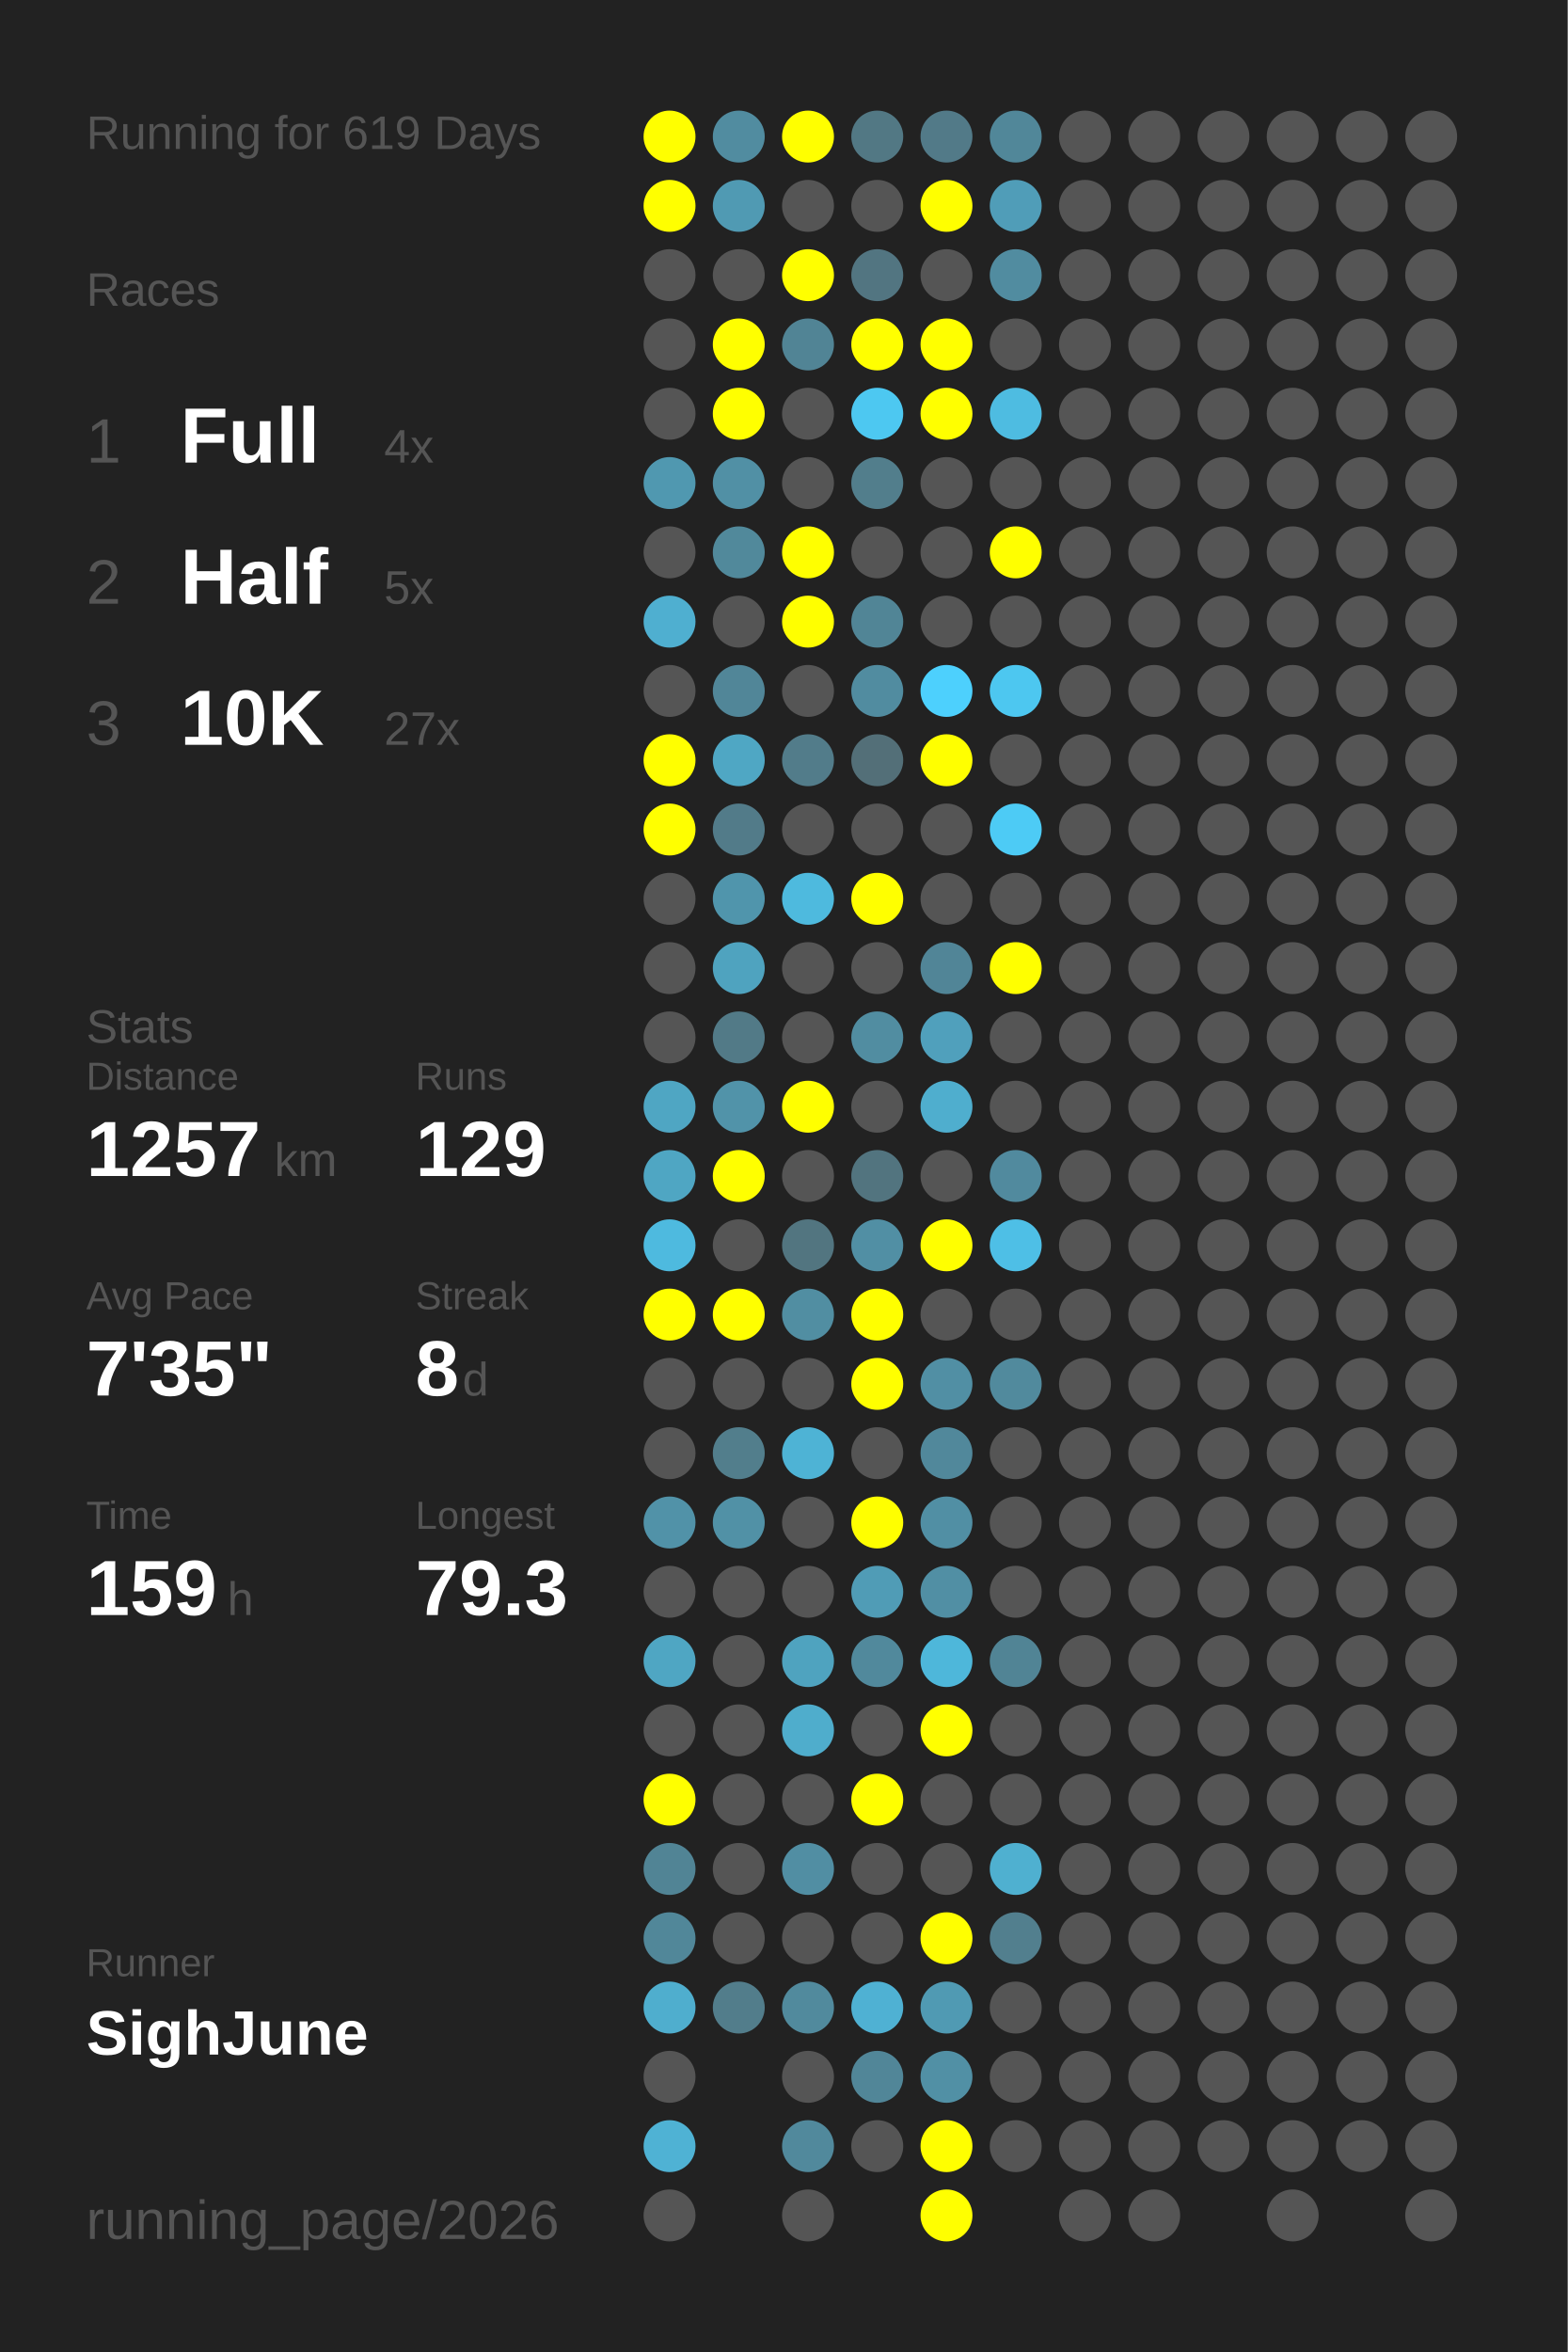
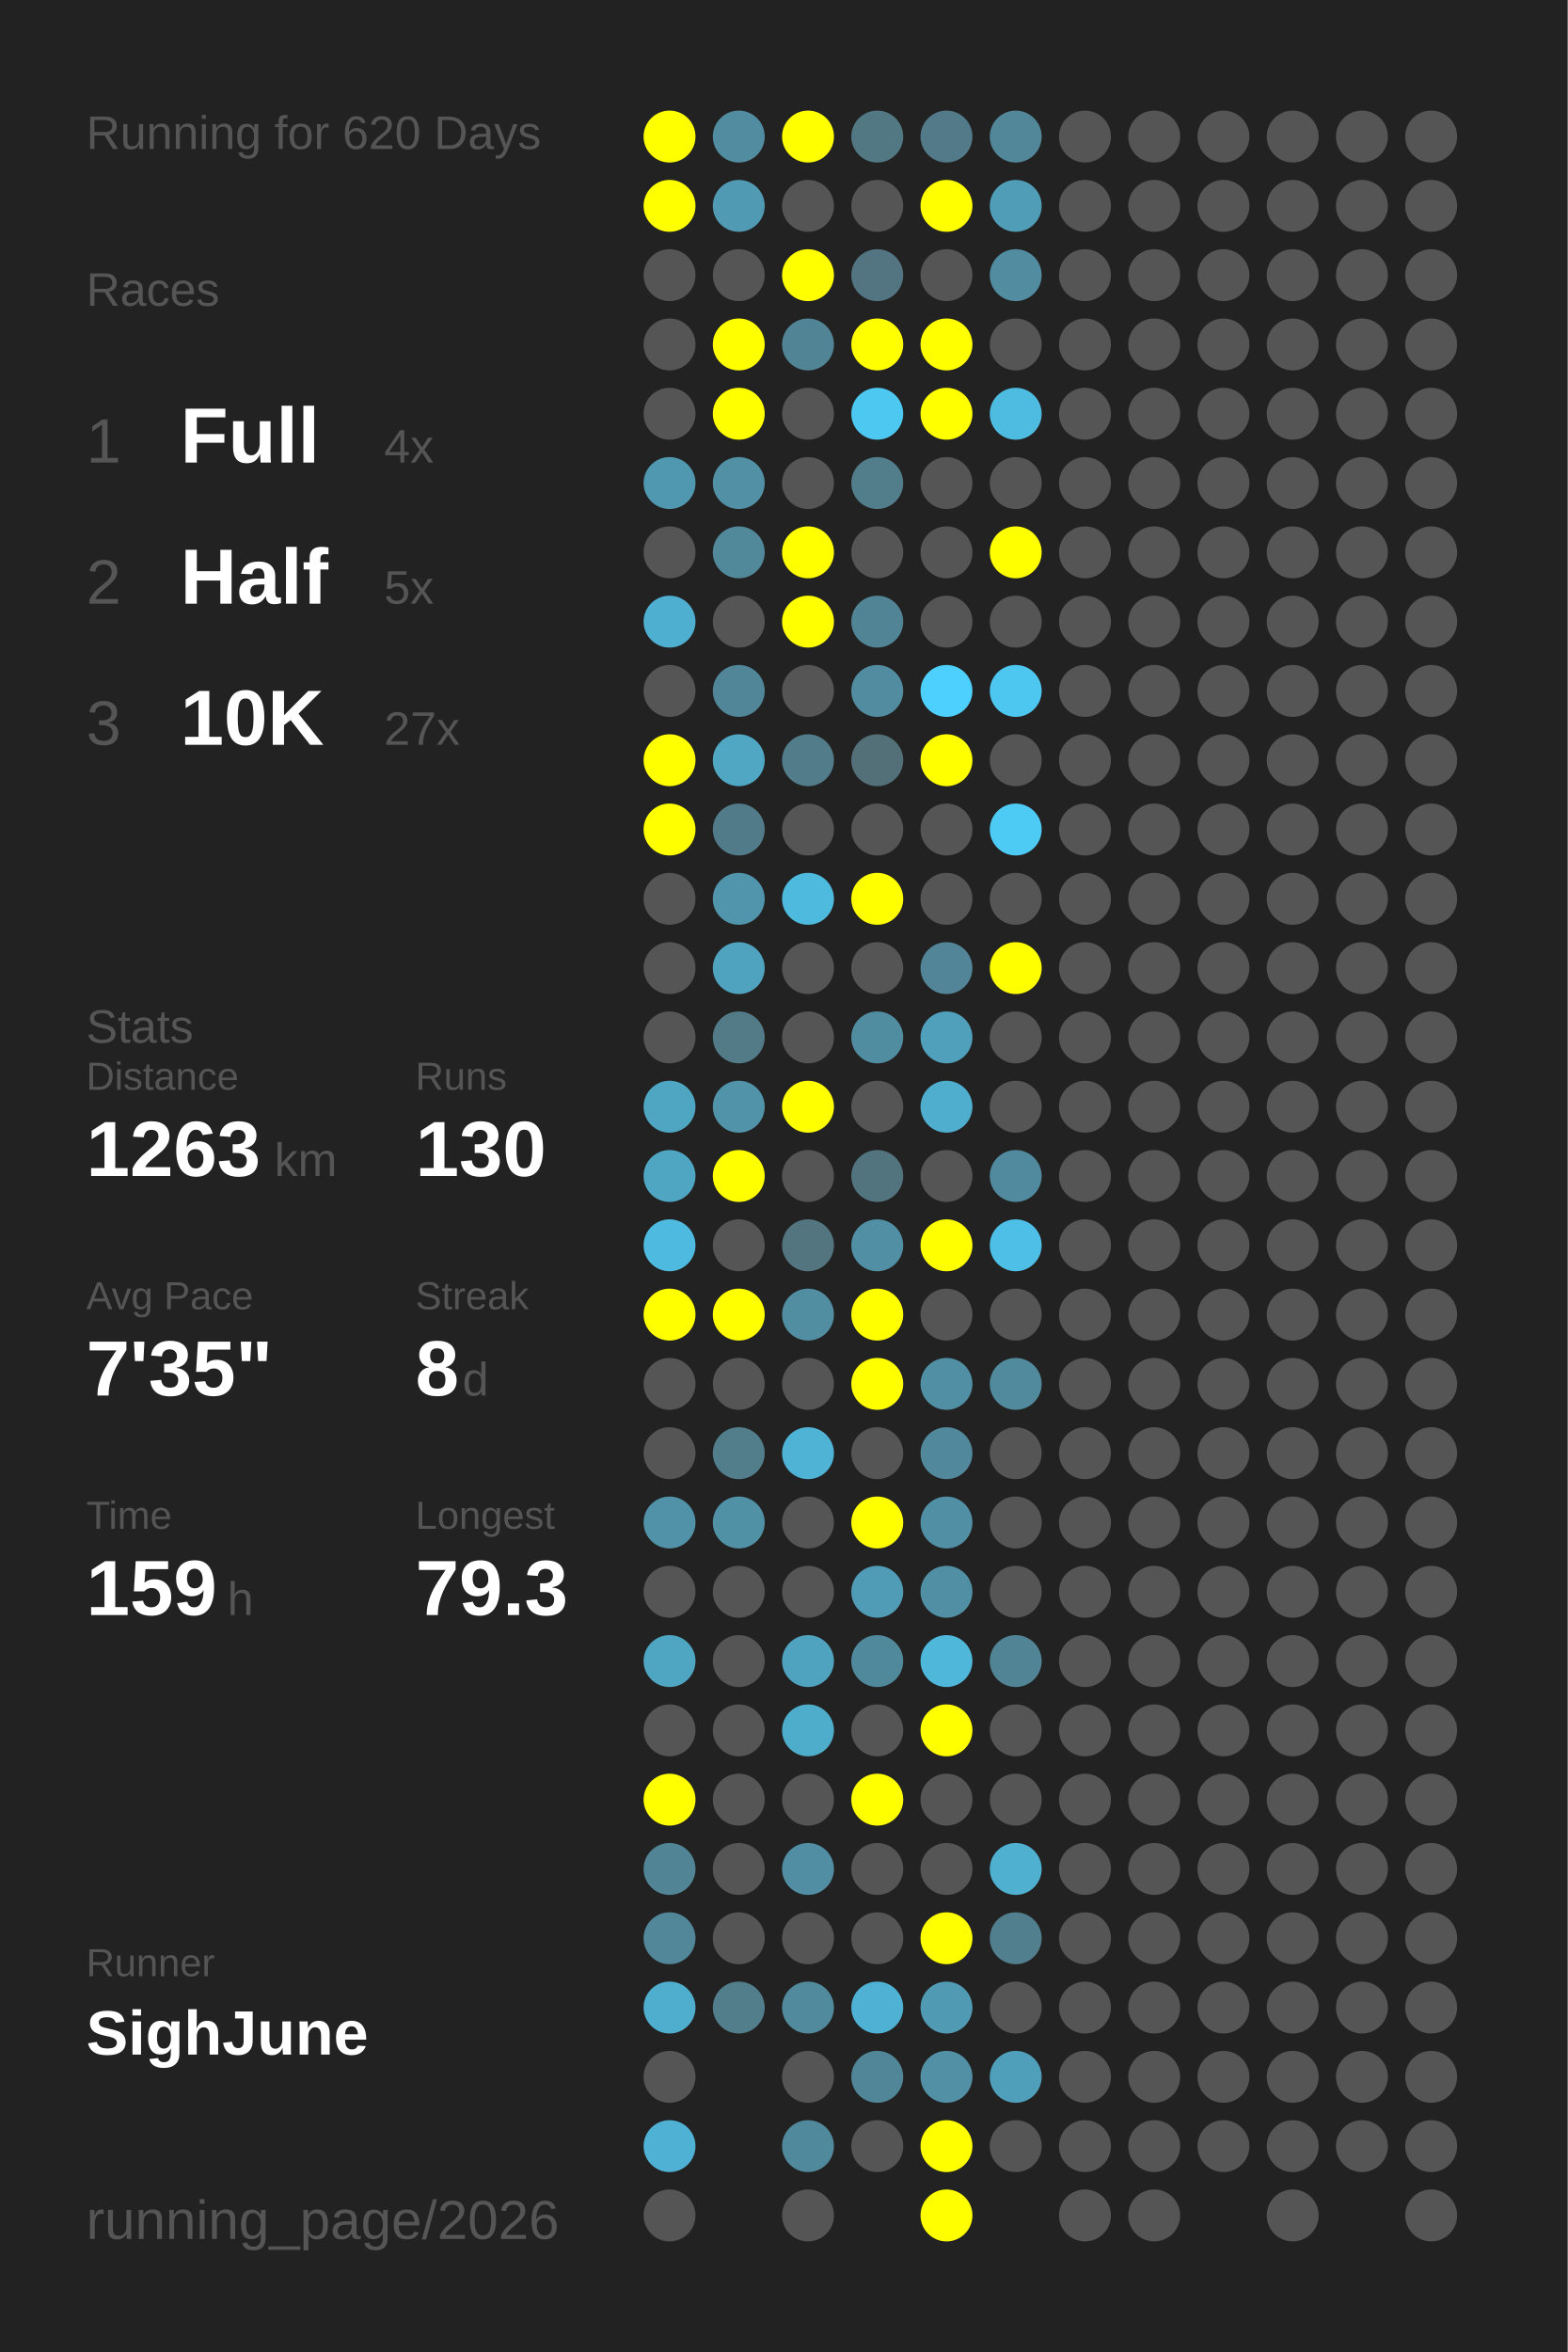
<svg xmlns="http://www.w3.org/2000/svg" baseProfile="full" height="300mm" version="1.1" viewBox="0,0,200,300" width="200mm">
  <defs />
  <rect fill="#222222" height="300" width="200" x="0" y="0" />
-   <text fill="#555555" style="font-size:6px; font-family:Arial;" x="11" y="19">Running for 619 Days</text>
+   <text fill="#555555" style="font-size:6px; font-family:Arial;" x="11" y="19">Running for 620 Days</text>
  <text fill="#555555" style="font-size:6px; font-family:Arial;" x="11" y="39">Races</text>
  <text fill="#555555" style="font-size:8px; font-family:Arial;" x="11" y="59">1</text>
  <text fill="#FFFFFF" style="font-size:10px; font-family:Arial; font-weight:bold;" x="23" y="59">Full</text>
  <text fill="#555555" style="font-size:6px; font-family:Arial;" x="49" y="59">4x</text>
  <text fill="#555555" style="font-size:8px; font-family:Arial;" x="11" y="77">2</text>
  <text fill="#FFFFFF" style="font-size:10px; font-family:Arial; font-weight:bold;" x="23" y="77">Half</text>
  <text fill="#555555" style="font-size:6px; font-family:Arial;" x="49" y="77">5x</text>
  <text fill="#555555" style="font-size:8px; font-family:Arial;" x="11" y="95">3</text>
  <text fill="#FFFFFF" style="font-size:10px; font-family:Arial; font-weight:bold;" x="23" y="95">10K</text>
  <text fill="#555555" style="font-size:6px; font-family:Arial;" x="49" y="95">27x</text>
  <text fill="#555555" style="font-size:6px; font-family:Arial;" x="11" y="133">Stats</text>
  <text fill="#555555" style="font-size:5px; font-family:Arial;" x="11" y="139">Distance</text>
-   <text fill="#FFFFFF" style="font-size:10px; font-family:Arial; font-weight:bold;" x="11" y="150">1257</text>
+   <text fill="#FFFFFF" style="font-size:10px; font-family:Arial; font-weight:bold;" x="11" y="150">1263</text>
  <text fill="#555555" style="font-size:6px; font-family:Arial;" x="35" y="150">km</text>
  <text fill="#555555" style="font-size:5px; font-family:Arial;" x="53" y="139">Runs</text>
-   <text fill="#FFFFFF" style="font-size:10px; font-family:Arial; font-weight:bold;" x="53" y="150">129</text>
+   <text fill="#FFFFFF" style="font-size:10px; font-family:Arial; font-weight:bold;" x="53" y="150">130</text>
  <text fill="#555555" style="font-size:5px; font-family:Arial;" x="11" y="167">Avg Pace</text>
  <text fill="#FFFFFF" style="font-size:10px; font-family:Arial; font-weight:bold;" x="11" y="178">7'35"</text>
  <text fill="#555555" style="font-size:5px; font-family:Arial;" x="53" y="167">Streak</text>
  <text fill="#FFFFFF" style="font-size:10px; font-family:Arial; font-weight:bold;" x="53" y="178">8</text>
  <text fill="#555555" style="font-size:6px; font-family:Arial;" x="59" y="178">d</text>
  <text fill="#555555" style="font-size:5px; font-family:Arial;" x="11" y="195">Time</text>
  <text fill="#FFFFFF" style="font-size:10px; font-family:Arial; font-weight:bold;" x="11" y="206">159</text>
  <text fill="#555555" style="font-size:6px; font-family:Arial;" x="29" y="206">h</text>
  <text fill="#555555" style="font-size:5px; font-family:Arial;" x="53" y="195">Longest</text>
  <text fill="#FFFFFF" style="font-size:10px; font-family:Arial; font-weight:bold;" x="53" y="206">79.3</text>
  <text fill="#555555" style="font-size:5px; font-family:Arial;" x="11" y="252.065">Runner</text>
  <text fill="#FFFFFF" style="font-size:8px; font-family:Arial; font-weight:bold;" x="11" y="262.065">SighJune</text>
  <text fill="#555555" style="font-size:7px; font-family:Arial;" x="11" y="285.581">running_page/2026</text>
  <circle cx="85.417" cy="17.419" fill="#FFFF00" r="3.312" />
  <circle cx="85.417" cy="26.258" fill="#FFFF00" r="3.312" />
  <circle cx="85.417" cy="35.097" fill="#555555" r="3.312" />
  <circle cx="85.417" cy="43.935" fill="#555555" r="3.312" />
  <circle cx="85.417" cy="52.774" fill="#555555" r="3.312" />
  <circle cx="85.417" cy="61.613" fill="#5098b0" r="3.312" />
  <circle cx="85.417" cy="70.452" fill="#555555" r="3.312" />
  <circle cx="85.417" cy="79.29" fill="#4fafd0" r="3.312" />
  <circle cx="85.417" cy="88.129" fill="#555555" r="3.312" />
  <circle cx="85.417" cy="96.968" fill="#FFFF00" r="3.312" />
  <circle cx="85.417" cy="105.806" fill="#FFFF00" r="3.312" />
  <circle cx="85.417" cy="114.645" fill="#555555" r="3.312" />
  <circle cx="85.417" cy="123.484" fill="#555555" r="3.312" />
  <circle cx="85.417" cy="132.323" fill="#555555" r="3.312" />
  <circle cx="85.417" cy="141.161" fill="#4fa6c3" r="3.312" />
  <circle cx="85.417" cy="150" fill="#4fa6c3" r="3.312" />
  <circle cx="85.417" cy="158.839" fill="#4ebadf" r="3.312" />
  <circle cx="85.417" cy="167.677" fill="#FFFF00" r="3.312" />
  <circle cx="85.417" cy="176.516" fill="#555555" r="3.312" />
  <circle cx="85.417" cy="185.355" fill="#555555" r="3.312" />
  <circle cx="85.417" cy="194.194" fill="#5192a8" r="3.312" />
  <circle cx="85.417" cy="203.032" fill="#555555" r="3.312" />
  <circle cx="85.417" cy="211.871" fill="#4fa6c3" r="3.312" />
  <circle cx="85.417" cy="220.71" fill="#555555" r="3.312" />
  <circle cx="85.417" cy="229.548" fill="#FFFF00" r="3.312" />
  <circle cx="85.417" cy="238.387" fill="#518495" r="3.312" />
  <circle cx="85.417" cy="247.226" fill="#518799" r="3.312" />
  <circle cx="85.417" cy="256.065" fill="#4faece" r="3.312" />
  <circle cx="85.417" cy="264.903" fill="#555555" r="3.312" />
  <circle cx="85.417" cy="273.742" fill="#4fb2d4" r="3.312" />
  <circle cx="85.417" cy="282.581" fill="#555555" r="3.312" />
  <circle cx="94.25" cy="17.419" fill="#518ca0" r="3.312" />
  <circle cx="94.25" cy="26.258" fill="#509ab3" r="3.312" />
  <circle cx="94.25" cy="35.097" fill="#555555" r="3.312" />
  <circle cx="94.25" cy="43.935" fill="#FFFF00" r="3.312" />
  <circle cx="94.25" cy="52.774" fill="#FFFF00" r="3.312" />
  <circle cx="94.25" cy="61.613" fill="#5190a5" r="3.312" />
  <circle cx="94.25" cy="70.452" fill="#51899b" r="3.312" />
  <circle cx="94.25" cy="79.29" fill="#555555" r="3.312" />
  <circle cx="94.25" cy="88.129" fill="#518698" r="3.312" />
  <circle cx="94.25" cy="96.968" fill="#4fa7c4" r="3.312" />
  <circle cx="94.25" cy="105.806" fill="#527b89" r="3.312" />
  <circle cx="94.25" cy="114.645" fill="#5095ac" r="3.312" />
  <circle cx="94.25" cy="123.484" fill="#4fa3bf" r="3.312" />
  <circle cx="94.25" cy="132.323" fill="#527a87" r="3.312" />
  <circle cx="94.25" cy="141.161" fill="#5193a9" r="3.312" />
  <circle cx="94.25" cy="150" fill="#FFFF00" r="3.312" />
  <circle cx="94.25" cy="158.839" fill="#555555" r="3.312" />
  <circle cx="94.25" cy="167.677" fill="#FFFF00" r="3.312" />
  <circle cx="94.25" cy="176.516" fill="#555555" r="3.312" />
  <circle cx="94.25" cy="185.355" fill="#527e8c" r="3.312" />
  <circle cx="94.25" cy="194.194" fill="#5191a6" r="3.312" />
  <circle cx="94.25" cy="203.032" fill="#555555" r="3.312" />
  <circle cx="94.25" cy="211.871" fill="#555555" r="3.312" />
  <circle cx="94.25" cy="220.71" fill="#555555" r="3.312" />
  <circle cx="94.25" cy="229.548" fill="#555555" r="3.312" />
  <circle cx="94.25" cy="238.387" fill="#555555" r="3.312" />
  <circle cx="94.25" cy="247.226" fill="#555555" r="3.312" />
  <circle cx="94.25" cy="256.065" fill="#527d8b" r="3.312" />
  <circle cx="103.083" cy="17.419" fill="#FFFF00" r="3.312" />
  <circle cx="103.083" cy="26.258" fill="#555555" r="3.312" />
  <circle cx="103.083" cy="35.097" fill="#FFFF00" r="3.312" />
  <circle cx="103.083" cy="43.935" fill="#518495" r="3.312" />
  <circle cx="103.083" cy="52.774" fill="#555555" r="3.312" />
  <circle cx="103.083" cy="61.613" fill="#555555" r="3.312" />
  <circle cx="103.083" cy="70.452" fill="#FFFF00" r="3.312" />
  <circle cx="103.083" cy="79.29" fill="#FFFF00" r="3.312" />
  <circle cx="103.083" cy="88.129" fill="#555555" r="3.312" />
  <circle cx="103.083" cy="96.968" fill="#527c8a" r="3.312" />
  <circle cx="103.083" cy="105.806" fill="#555555" r="3.312" />
  <circle cx="103.083" cy="114.645" fill="#4ebade" r="3.312" />
  <circle cx="103.083" cy="123.484" fill="#555555" r="3.312" />
  <circle cx="103.083" cy="132.323" fill="#555555" r="3.312" />
  <circle cx="103.083" cy="141.161" fill="#FFFF00" r="3.312" />
  <circle cx="103.083" cy="150" fill="#555555" r="3.312" />
  <circle cx="103.083" cy="158.839" fill="#527580" r="3.312" />
  <circle cx="103.083" cy="167.677" fill="#518ea2" r="3.312" />
  <circle cx="103.083" cy="176.516" fill="#555555" r="3.312" />
  <circle cx="103.083" cy="185.355" fill="#4eb3d5" r="3.312" />
  <circle cx="103.083" cy="194.194" fill="#555555" r="3.312" />
  <circle cx="103.083" cy="203.032" fill="#555555" r="3.312" />
  <circle cx="103.083" cy="211.871" fill="#4fa3bf" r="3.312" />
  <circle cx="103.083" cy="220.71" fill="#4fadcc" r="3.312" />
  <circle cx="103.083" cy="229.548" fill="#555555" r="3.312" />
  <circle cx="103.083" cy="238.387" fill="#518ea3" r="3.312" />
  <circle cx="103.083" cy="247.226" fill="#555555" r="3.312" />
  <circle cx="103.083" cy="256.065" fill="#518a9d" r="3.312" />
  <circle cx="103.083" cy="264.903" fill="#555555" r="3.312" />
  <circle cx="103.083" cy="273.742" fill="#51899c" r="3.312" />
  <circle cx="103.083" cy="282.581" fill="#555555" r="3.312" />
  <circle cx="111.917" cy="17.419" fill="#527884" r="3.312" />
  <circle cx="111.917" cy="26.258" fill="#555555" r="3.312" />
  <circle cx="111.917" cy="35.097" fill="#527581" r="3.312" />
  <circle cx="111.917" cy="43.935" fill="#FFFF00" r="3.312" />
  <circle cx="111.917" cy="52.774" fill="#4dc8f1" r="3.312" />
  <circle cx="111.917" cy="61.613" fill="#527e8c" r="3.312" />
  <circle cx="111.917" cy="70.452" fill="#555555" r="3.312" />
  <circle cx="111.917" cy="79.29" fill="#518596" r="3.312" />
  <circle cx="111.917" cy="88.129" fill="#518ca0" r="3.312" />
  <circle cx="111.917" cy="96.968" fill="#536f78" r="3.312" />
  <circle cx="111.917" cy="105.806" fill="#555555" r="3.312" />
  <circle cx="111.917" cy="114.645" fill="#FFFF00" r="3.312" />
  <circle cx="111.917" cy="123.484" fill="#555555" r="3.312" />
  <circle cx="111.917" cy="132.323" fill="#518da1" r="3.312" />
  <circle cx="111.917" cy="141.161" fill="#555555" r="3.312" />
  <circle cx="111.917" cy="150" fill="#52747f" r="3.312" />
  <circle cx="111.917" cy="158.839" fill="#518fa4" r="3.312" />
  <circle cx="111.917" cy="167.677" fill="#FFFF00" r="3.312" />
  <circle cx="111.917" cy="176.516" fill="#FFFF00" r="3.312" />
  <circle cx="111.917" cy="185.355" fill="#555555" r="3.312" />
  <circle cx="111.917" cy="194.194" fill="#FFFF00" r="3.312" />
  <circle cx="111.917" cy="203.032" fill="#509cb6" r="3.312" />
  <circle cx="111.917" cy="211.871" fill="#51899c" r="3.312" />
  <circle cx="111.917" cy="220.71" fill="#555555" r="3.312" />
  <circle cx="111.917" cy="229.548" fill="#FFFF00" r="3.312" />
  <circle cx="111.917" cy="238.387" fill="#555555" r="3.312" />
  <circle cx="111.917" cy="247.226" fill="#555555" r="3.312" />
  <circle cx="111.917" cy="256.065" fill="#4fb1d3" r="3.312" />
  <circle cx="111.917" cy="264.903" fill="#518698" r="3.312" />
  <circle cx="111.917" cy="273.742" fill="#555555" r="3.312" />
  <circle cx="120.75" cy="17.419" fill="#527a88" r="3.312" />
  <circle cx="120.75" cy="26.258" fill="#FFFF00" r="3.312" />
  <circle cx="120.75" cy="35.097" fill="#555555" r="3.312" />
  <circle cx="120.75" cy="43.935" fill="#FFFF00" r="3.312" />
  <circle cx="120.75" cy="52.774" fill="#FFFF00" r="3.312" />
  <circle cx="120.75" cy="61.613" fill="#555555" r="3.312" />
  <circle cx="120.75" cy="70.452" fill="#555555" r="3.312" />
  <circle cx="120.75" cy="79.29" fill="#555555" r="3.312" />
  <circle cx="120.75" cy="88.129" fill="#4dd0fd" r="3.312" />
  <circle cx="120.75" cy="96.968" fill="#FFFF00" r="3.312" />
  <circle cx="120.75" cy="105.806" fill="#555555" r="3.312" />
  <circle cx="120.75" cy="114.645" fill="#555555" r="3.312" />
  <circle cx="120.75" cy="123.484" fill="#518597" r="3.312" />
  <circle cx="120.75" cy="132.323" fill="#50a0bc" r="3.312" />
  <circle cx="120.75" cy="141.161" fill="#4faece" r="3.312" />
  <circle cx="120.75" cy="150" fill="#555555" r="3.312" />
  <circle cx="120.75" cy="158.839" fill="#FFFF00" r="3.312" />
  <circle cx="120.75" cy="167.677" fill="#555555" r="3.312" />
  <circle cx="120.75" cy="176.516" fill="#518fa4" r="3.312" />
  <circle cx="120.75" cy="185.355" fill="#51889b" r="3.312" />
  <circle cx="120.75" cy="194.194" fill="#518fa4" r="3.312" />
  <circle cx="120.75" cy="203.032" fill="#518fa4" r="3.312" />
  <circle cx="120.75" cy="211.871" fill="#4eb7da" r="3.312" />
  <circle cx="120.75" cy="220.71" fill="#FFFF00" r="3.312" />
  <circle cx="120.75" cy="229.548" fill="#555555" r="3.312" />
  <circle cx="120.75" cy="238.387" fill="#555555" r="3.312" />
  <circle cx="120.75" cy="247.226" fill="#FFFF00" r="3.312" />
  <circle cx="120.75" cy="256.065" fill="#509ab3" r="3.312" />
  <circle cx="120.75" cy="264.903" fill="#5190a5" r="3.312" />
  <circle cx="120.75" cy="273.742" fill="#FFFF00" r="3.312" />
  <circle cx="120.75" cy="282.581" fill="#FFFF00" r="3.312" />
  <circle cx="129.583" cy="17.419" fill="#518799" r="3.312" />
  <circle cx="129.583" cy="26.258" fill="#509db8" r="3.312" />
  <circle cx="129.583" cy="35.097" fill="#518ca0" r="3.312" />
  <circle cx="129.583" cy="43.935" fill="#555555" r="3.312" />
  <circle cx="129.583" cy="52.774" fill="#4ebce1" r="3.312" />
  <circle cx="129.583" cy="61.613" fill="#555555" r="3.312" />
  <circle cx="129.583" cy="70.452" fill="#FFFF00" r="3.312" />
  <circle cx="129.583" cy="79.29" fill="#555555" r="3.312" />
  <circle cx="129.583" cy="88.129" fill="#4dc7f0" r="3.312" />
  <circle cx="129.583" cy="96.968" fill="#555555" r="3.312" />
  <circle cx="129.583" cy="105.806" fill="#4dcbf5" r="3.312" />
  <circle cx="129.583" cy="114.645" fill="#555555" r="3.312" />
  <circle cx="129.583" cy="123.484" fill="#FFFF00" r="3.312" />
  <circle cx="129.583" cy="132.323" fill="#555555" r="3.312" />
  <circle cx="129.583" cy="141.161" fill="#555555" r="3.312" />
  <circle cx="129.583" cy="150" fill="#518a9e" r="3.312" />
  <circle cx="129.583" cy="158.839" fill="#4ebfe6" r="3.312" />
  <circle cx="129.583" cy="167.677" fill="#555555" r="3.312" />
  <circle cx="129.583" cy="176.516" fill="#518a9d" r="3.312" />
  <circle cx="129.583" cy="185.355" fill="#555555" r="3.312" />
  <circle cx="129.583" cy="194.194" fill="#555555" r="3.312" />
  <circle cx="129.583" cy="203.032" fill="#555555" r="3.312" />
  <circle cx="129.583" cy="211.871" fill="#518495" r="3.312" />
  <circle cx="129.583" cy="220.71" fill="#555555" r="3.312" />
  <circle cx="129.583" cy="229.548" fill="#555555" r="3.312" />
  <circle cx="129.583" cy="238.387" fill="#4fb0d0" r="3.312" />
  <circle cx="129.583" cy="247.226" fill="#527f8e" r="3.312" />
  <circle cx="129.583" cy="256.065" fill="#555555" r="3.312" />
-   <circle cx="129.583" cy="264.903" fill="#555555" r="3.312" />
+   <circle cx="129.583" cy="264.903" fill="#509fba" r="3.312" />
  <circle cx="129.583" cy="273.742" fill="#555555" r="3.312" />
  <circle cx="138.417" cy="17.419" fill="#555555" r="3.312" />
  <circle cx="138.417" cy="26.258" fill="#555555" r="3.312" />
  <circle cx="138.417" cy="35.097" fill="#555555" r="3.312" />
  <circle cx="138.417" cy="43.935" fill="#555555" r="3.312" />
  <circle cx="138.417" cy="52.774" fill="#555555" r="3.312" />
  <circle cx="138.417" cy="61.613" fill="#555555" r="3.312" />
  <circle cx="138.417" cy="70.452" fill="#555555" r="3.312" />
  <circle cx="138.417" cy="79.29" fill="#555555" r="3.312" />
  <circle cx="138.417" cy="88.129" fill="#555555" r="3.312" />
  <circle cx="138.417" cy="96.968" fill="#555555" r="3.312" />
  <circle cx="138.417" cy="105.806" fill="#555555" r="3.312" />
  <circle cx="138.417" cy="114.645" fill="#555555" r="3.312" />
  <circle cx="138.417" cy="123.484" fill="#555555" r="3.312" />
  <circle cx="138.417" cy="132.323" fill="#555555" r="3.312" />
  <circle cx="138.417" cy="141.161" fill="#555555" r="3.312" />
  <circle cx="138.417" cy="150" fill="#555555" r="3.312" />
  <circle cx="138.417" cy="158.839" fill="#555555" r="3.312" />
  <circle cx="138.417" cy="167.677" fill="#555555" r="3.312" />
  <circle cx="138.417" cy="176.516" fill="#555555" r="3.312" />
  <circle cx="138.417" cy="185.355" fill="#555555" r="3.312" />
  <circle cx="138.417" cy="194.194" fill="#555555" r="3.312" />
  <circle cx="138.417" cy="203.032" fill="#555555" r="3.312" />
  <circle cx="138.417" cy="211.871" fill="#555555" r="3.312" />
  <circle cx="138.417" cy="220.71" fill="#555555" r="3.312" />
  <circle cx="138.417" cy="229.548" fill="#555555" r="3.312" />
  <circle cx="138.417" cy="238.387" fill="#555555" r="3.312" />
  <circle cx="138.417" cy="247.226" fill="#555555" r="3.312" />
  <circle cx="138.417" cy="256.065" fill="#555555" r="3.312" />
  <circle cx="138.417" cy="264.903" fill="#555555" r="3.312" />
  <circle cx="138.417" cy="273.742" fill="#555555" r="3.312" />
  <circle cx="138.417" cy="282.581" fill="#555555" r="3.312" />
  <circle cx="147.25" cy="17.419" fill="#555555" r="3.312" />
  <circle cx="147.25" cy="26.258" fill="#555555" r="3.312" />
  <circle cx="147.25" cy="35.097" fill="#555555" r="3.312" />
  <circle cx="147.25" cy="43.935" fill="#555555" r="3.312" />
  <circle cx="147.25" cy="52.774" fill="#555555" r="3.312" />
  <circle cx="147.25" cy="61.613" fill="#555555" r="3.312" />
  <circle cx="147.25" cy="70.452" fill="#555555" r="3.312" />
  <circle cx="147.25" cy="79.29" fill="#555555" r="3.312" />
  <circle cx="147.25" cy="88.129" fill="#555555" r="3.312" />
  <circle cx="147.25" cy="96.968" fill="#555555" r="3.312" />
  <circle cx="147.25" cy="105.806" fill="#555555" r="3.312" />
  <circle cx="147.25" cy="114.645" fill="#555555" r="3.312" />
  <circle cx="147.25" cy="123.484" fill="#555555" r="3.312" />
  <circle cx="147.25" cy="132.323" fill="#555555" r="3.312" />
  <circle cx="147.25" cy="141.161" fill="#555555" r="3.312" />
  <circle cx="147.25" cy="150" fill="#555555" r="3.312" />
  <circle cx="147.25" cy="158.839" fill="#555555" r="3.312" />
  <circle cx="147.25" cy="167.677" fill="#555555" r="3.312" />
  <circle cx="147.25" cy="176.516" fill="#555555" r="3.312" />
  <circle cx="147.25" cy="185.355" fill="#555555" r="3.312" />
  <circle cx="147.25" cy="194.194" fill="#555555" r="3.312" />
  <circle cx="147.25" cy="203.032" fill="#555555" r="3.312" />
  <circle cx="147.25" cy="211.871" fill="#555555" r="3.312" />
  <circle cx="147.25" cy="220.71" fill="#555555" r="3.312" />
  <circle cx="147.25" cy="229.548" fill="#555555" r="3.312" />
  <circle cx="147.25" cy="238.387" fill="#555555" r="3.312" />
  <circle cx="147.25" cy="247.226" fill="#555555" r="3.312" />
  <circle cx="147.25" cy="256.065" fill="#555555" r="3.312" />
  <circle cx="147.25" cy="264.903" fill="#555555" r="3.312" />
  <circle cx="147.25" cy="273.742" fill="#555555" r="3.312" />
  <circle cx="147.25" cy="282.581" fill="#555555" r="3.312" />
  <circle cx="156.083" cy="17.419" fill="#555555" r="3.312" />
  <circle cx="156.083" cy="26.258" fill="#555555" r="3.312" />
  <circle cx="156.083" cy="35.097" fill="#555555" r="3.312" />
  <circle cx="156.083" cy="43.935" fill="#555555" r="3.312" />
  <circle cx="156.083" cy="52.774" fill="#555555" r="3.312" />
  <circle cx="156.083" cy="61.613" fill="#555555" r="3.312" />
  <circle cx="156.083" cy="70.452" fill="#555555" r="3.312" />
  <circle cx="156.083" cy="79.29" fill="#555555" r="3.312" />
  <circle cx="156.083" cy="88.129" fill="#555555" r="3.312" />
  <circle cx="156.083" cy="96.968" fill="#555555" r="3.312" />
  <circle cx="156.083" cy="105.806" fill="#555555" r="3.312" />
  <circle cx="156.083" cy="114.645" fill="#555555" r="3.312" />
  <circle cx="156.083" cy="123.484" fill="#555555" r="3.312" />
  <circle cx="156.083" cy="132.323" fill="#555555" r="3.312" />
  <circle cx="156.083" cy="141.161" fill="#555555" r="3.312" />
  <circle cx="156.083" cy="150" fill="#555555" r="3.312" />
  <circle cx="156.083" cy="158.839" fill="#555555" r="3.312" />
  <circle cx="156.083" cy="167.677" fill="#555555" r="3.312" />
  <circle cx="156.083" cy="176.516" fill="#555555" r="3.312" />
  <circle cx="156.083" cy="185.355" fill="#555555" r="3.312" />
  <circle cx="156.083" cy="194.194" fill="#555555" r="3.312" />
  <circle cx="156.083" cy="203.032" fill="#555555" r="3.312" />
  <circle cx="156.083" cy="211.871" fill="#555555" r="3.312" />
  <circle cx="156.083" cy="220.71" fill="#555555" r="3.312" />
  <circle cx="156.083" cy="229.548" fill="#555555" r="3.312" />
  <circle cx="156.083" cy="238.387" fill="#555555" r="3.312" />
  <circle cx="156.083" cy="247.226" fill="#555555" r="3.312" />
  <circle cx="156.083" cy="256.065" fill="#555555" r="3.312" />
  <circle cx="156.083" cy="264.903" fill="#555555" r="3.312" />
  <circle cx="156.083" cy="273.742" fill="#555555" r="3.312" />
  <circle cx="164.917" cy="17.419" fill="#555555" r="3.312" />
  <circle cx="164.917" cy="26.258" fill="#555555" r="3.312" />
  <circle cx="164.917" cy="35.097" fill="#555555" r="3.312" />
  <circle cx="164.917" cy="43.935" fill="#555555" r="3.312" />
  <circle cx="164.917" cy="52.774" fill="#555555" r="3.312" />
  <circle cx="164.917" cy="61.613" fill="#555555" r="3.312" />
  <circle cx="164.917" cy="70.452" fill="#555555" r="3.312" />
  <circle cx="164.917" cy="79.29" fill="#555555" r="3.312" />
  <circle cx="164.917" cy="88.129" fill="#555555" r="3.312" />
  <circle cx="164.917" cy="96.968" fill="#555555" r="3.312" />
  <circle cx="164.917" cy="105.806" fill="#555555" r="3.312" />
  <circle cx="164.917" cy="114.645" fill="#555555" r="3.312" />
  <circle cx="164.917" cy="123.484" fill="#555555" r="3.312" />
  <circle cx="164.917" cy="132.323" fill="#555555" r="3.312" />
  <circle cx="164.917" cy="141.161" fill="#555555" r="3.312" />
  <circle cx="164.917" cy="150" fill="#555555" r="3.312" />
  <circle cx="164.917" cy="158.839" fill="#555555" r="3.312" />
  <circle cx="164.917" cy="167.677" fill="#555555" r="3.312" />
  <circle cx="164.917" cy="176.516" fill="#555555" r="3.312" />
  <circle cx="164.917" cy="185.355" fill="#555555" r="3.312" />
  <circle cx="164.917" cy="194.194" fill="#555555" r="3.312" />
  <circle cx="164.917" cy="203.032" fill="#555555" r="3.312" />
  <circle cx="164.917" cy="211.871" fill="#555555" r="3.312" />
  <circle cx="164.917" cy="220.71" fill="#555555" r="3.312" />
  <circle cx="164.917" cy="229.548" fill="#555555" r="3.312" />
  <circle cx="164.917" cy="238.387" fill="#555555" r="3.312" />
  <circle cx="164.917" cy="247.226" fill="#555555" r="3.312" />
  <circle cx="164.917" cy="256.065" fill="#555555" r="3.312" />
  <circle cx="164.917" cy="264.903" fill="#555555" r="3.312" />
  <circle cx="164.917" cy="273.742" fill="#555555" r="3.312" />
  <circle cx="164.917" cy="282.581" fill="#555555" r="3.312" />
  <circle cx="173.75" cy="17.419" fill="#555555" r="3.312" />
  <circle cx="173.75" cy="26.258" fill="#555555" r="3.312" />
  <circle cx="173.75" cy="35.097" fill="#555555" r="3.312" />
  <circle cx="173.75" cy="43.935" fill="#555555" r="3.312" />
  <circle cx="173.75" cy="52.774" fill="#555555" r="3.312" />
  <circle cx="173.75" cy="61.613" fill="#555555" r="3.312" />
  <circle cx="173.75" cy="70.452" fill="#555555" r="3.312" />
  <circle cx="173.75" cy="79.29" fill="#555555" r="3.312" />
  <circle cx="173.75" cy="88.129" fill="#555555" r="3.312" />
  <circle cx="173.75" cy="96.968" fill="#555555" r="3.312" />
  <circle cx="173.75" cy="105.806" fill="#555555" r="3.312" />
  <circle cx="173.75" cy="114.645" fill="#555555" r="3.312" />
  <circle cx="173.75" cy="123.484" fill="#555555" r="3.312" />
  <circle cx="173.75" cy="132.323" fill="#555555" r="3.312" />
  <circle cx="173.75" cy="141.161" fill="#555555" r="3.312" />
  <circle cx="173.75" cy="150" fill="#555555" r="3.312" />
  <circle cx="173.75" cy="158.839" fill="#555555" r="3.312" />
  <circle cx="173.75" cy="167.677" fill="#555555" r="3.312" />
  <circle cx="173.75" cy="176.516" fill="#555555" r="3.312" />
  <circle cx="173.75" cy="185.355" fill="#555555" r="3.312" />
  <circle cx="173.75" cy="194.194" fill="#555555" r="3.312" />
  <circle cx="173.75" cy="203.032" fill="#555555" r="3.312" />
  <circle cx="173.75" cy="211.871" fill="#555555" r="3.312" />
  <circle cx="173.75" cy="220.71" fill="#555555" r="3.312" />
  <circle cx="173.75" cy="229.548" fill="#555555" r="3.312" />
  <circle cx="173.75" cy="238.387" fill="#555555" r="3.312" />
  <circle cx="173.75" cy="247.226" fill="#555555" r="3.312" />
  <circle cx="173.75" cy="256.065" fill="#555555" r="3.312" />
  <circle cx="173.75" cy="264.903" fill="#555555" r="3.312" />
  <circle cx="173.75" cy="273.742" fill="#555555" r="3.312" />
  <circle cx="182.583" cy="17.419" fill="#555555" r="3.312" />
  <circle cx="182.583" cy="26.258" fill="#555555" r="3.312" />
  <circle cx="182.583" cy="35.097" fill="#555555" r="3.312" />
  <circle cx="182.583" cy="43.935" fill="#555555" r="3.312" />
  <circle cx="182.583" cy="52.774" fill="#555555" r="3.312" />
  <circle cx="182.583" cy="61.613" fill="#555555" r="3.312" />
  <circle cx="182.583" cy="70.452" fill="#555555" r="3.312" />
  <circle cx="182.583" cy="79.29" fill="#555555" r="3.312" />
  <circle cx="182.583" cy="88.129" fill="#555555" r="3.312" />
  <circle cx="182.583" cy="96.968" fill="#555555" r="3.312" />
  <circle cx="182.583" cy="105.806" fill="#555555" r="3.312" />
  <circle cx="182.583" cy="114.645" fill="#555555" r="3.312" />
  <circle cx="182.583" cy="123.484" fill="#555555" r="3.312" />
  <circle cx="182.583" cy="132.323" fill="#555555" r="3.312" />
  <circle cx="182.583" cy="141.161" fill="#555555" r="3.312" />
  <circle cx="182.583" cy="150" fill="#555555" r="3.312" />
  <circle cx="182.583" cy="158.839" fill="#555555" r="3.312" />
  <circle cx="182.583" cy="167.677" fill="#555555" r="3.312" />
  <circle cx="182.583" cy="176.516" fill="#555555" r="3.312" />
  <circle cx="182.583" cy="185.355" fill="#555555" r="3.312" />
  <circle cx="182.583" cy="194.194" fill="#555555" r="3.312" />
  <circle cx="182.583" cy="203.032" fill="#555555" r="3.312" />
  <circle cx="182.583" cy="211.871" fill="#555555" r="3.312" />
  <circle cx="182.583" cy="220.71" fill="#555555" r="3.312" />
  <circle cx="182.583" cy="229.548" fill="#555555" r="3.312" />
  <circle cx="182.583" cy="238.387" fill="#555555" r="3.312" />
  <circle cx="182.583" cy="247.226" fill="#555555" r="3.312" />
  <circle cx="182.583" cy="256.065" fill="#555555" r="3.312" />
  <circle cx="182.583" cy="264.903" fill="#555555" r="3.312" />
  <circle cx="182.583" cy="273.742" fill="#555555" r="3.312" />
  <circle cx="182.583" cy="282.581" fill="#555555" r="3.312" />
</svg>
